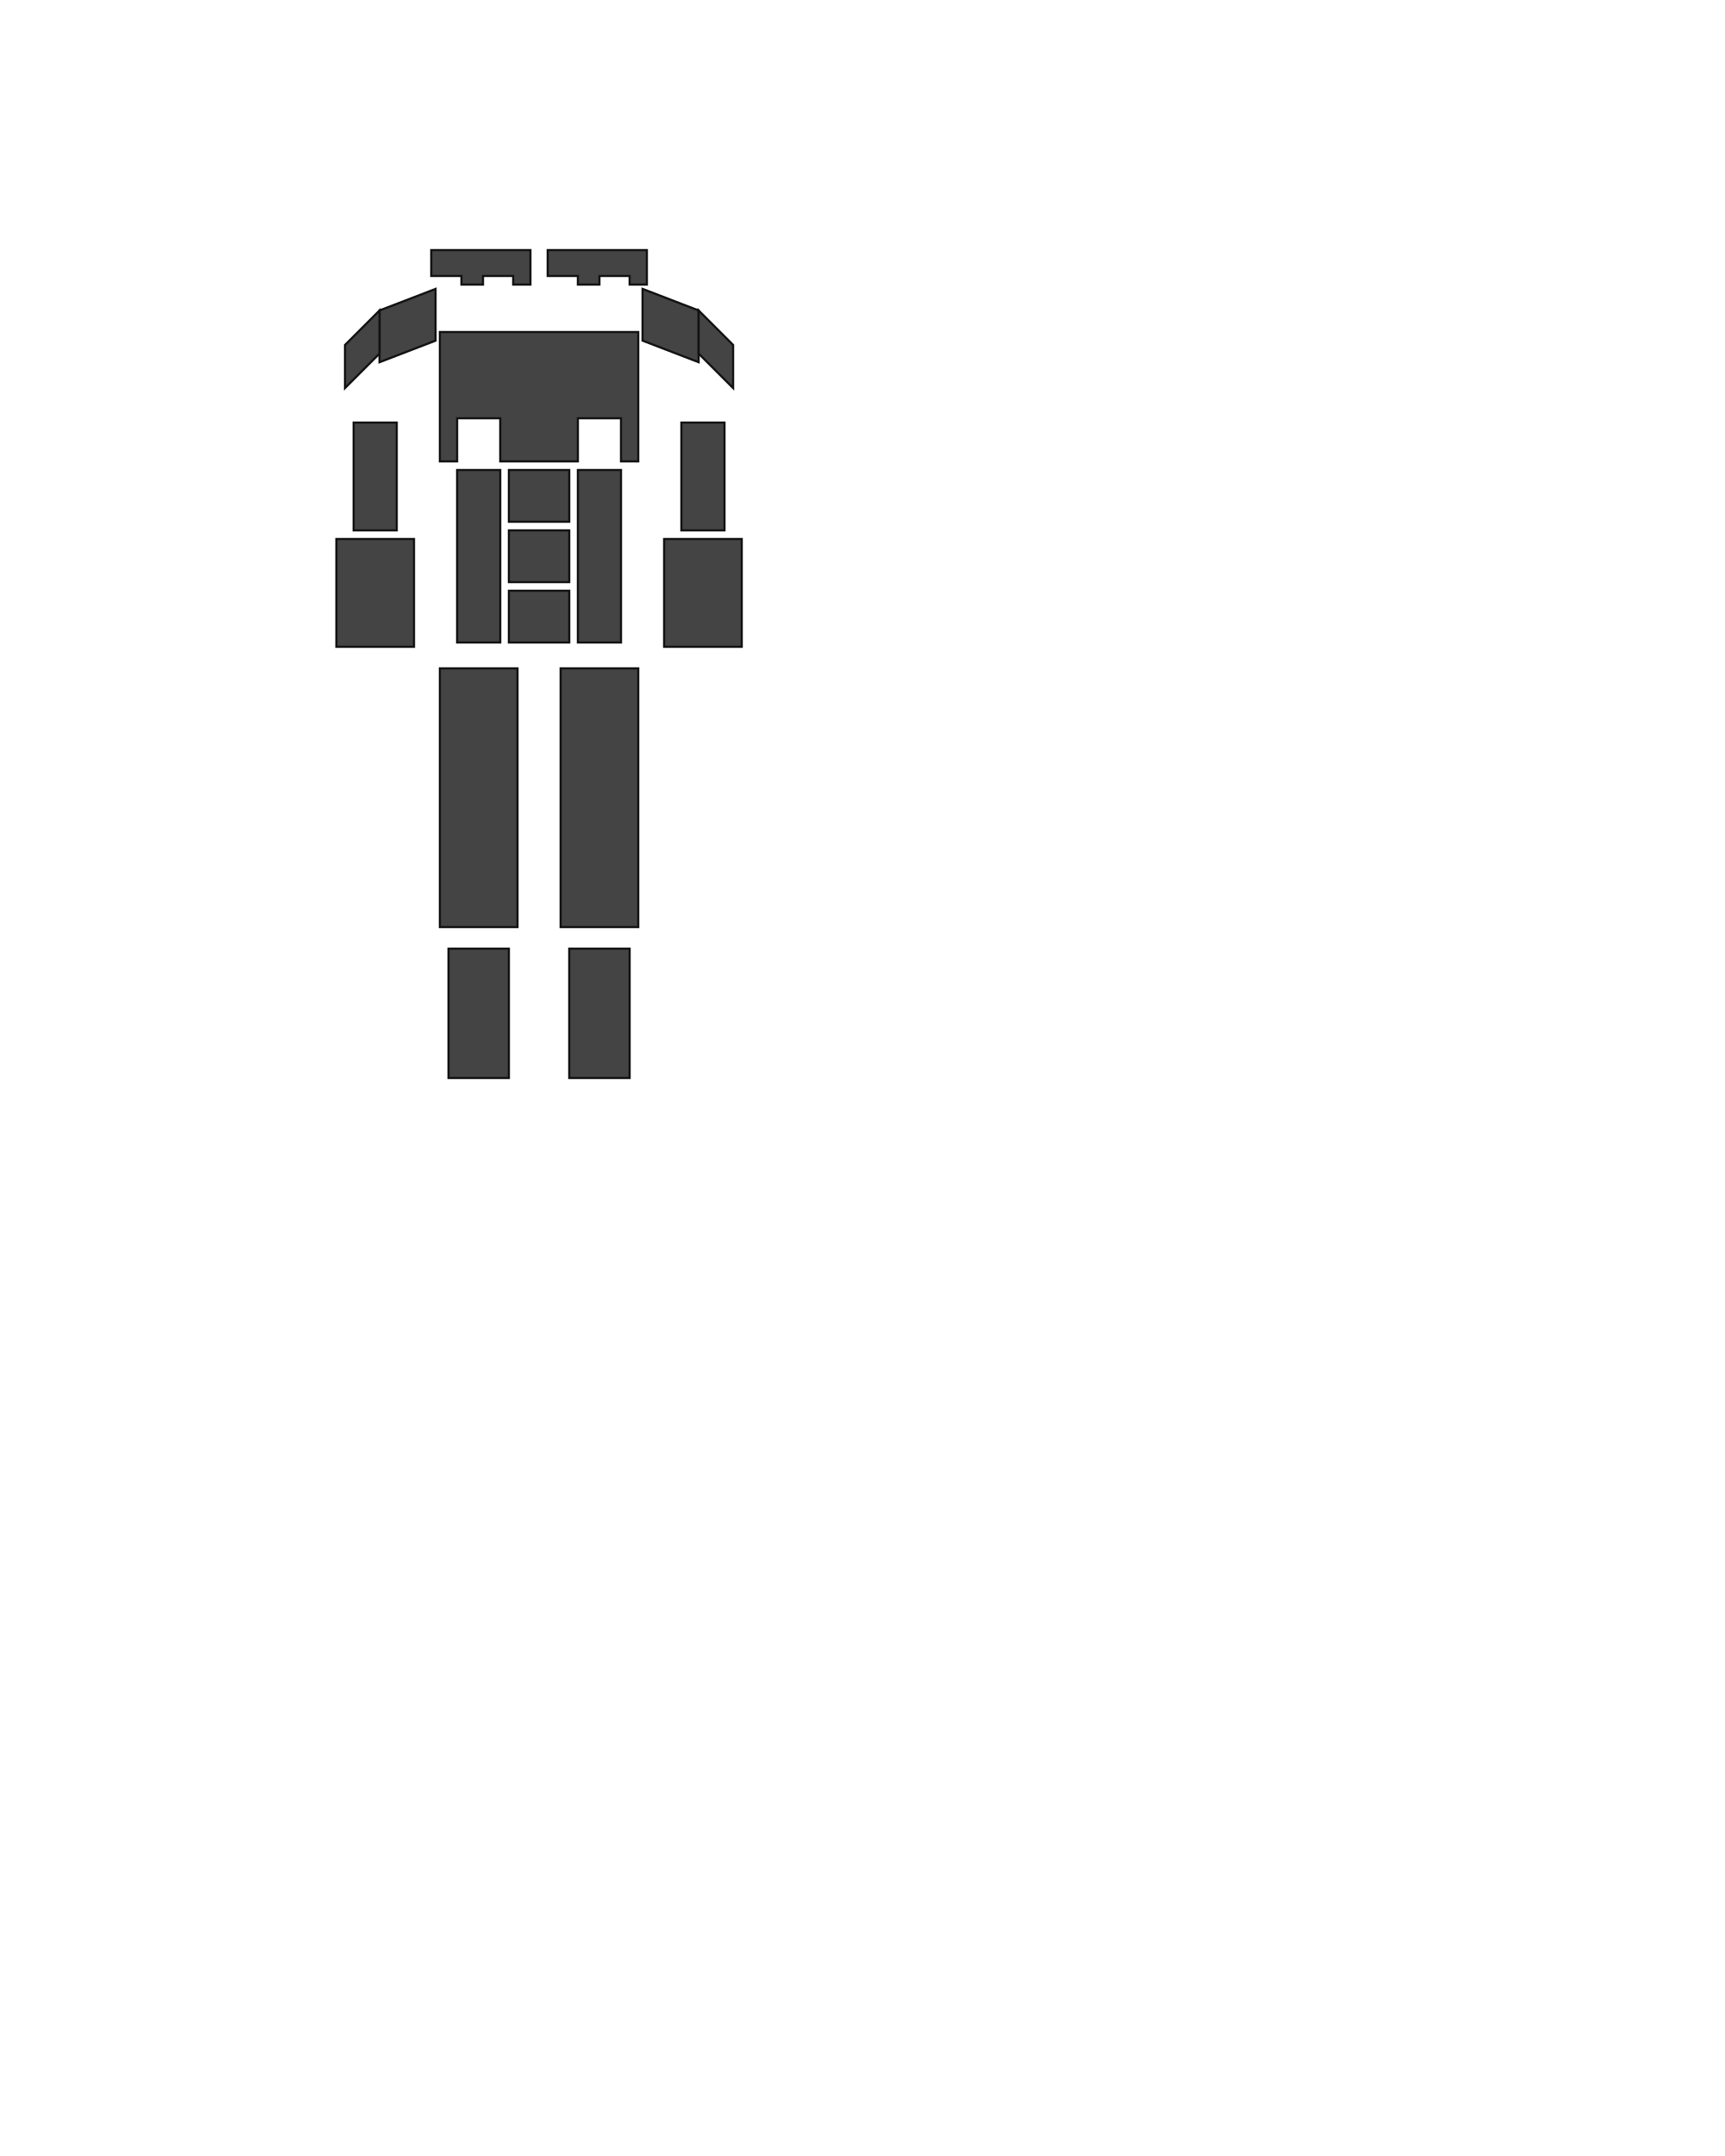
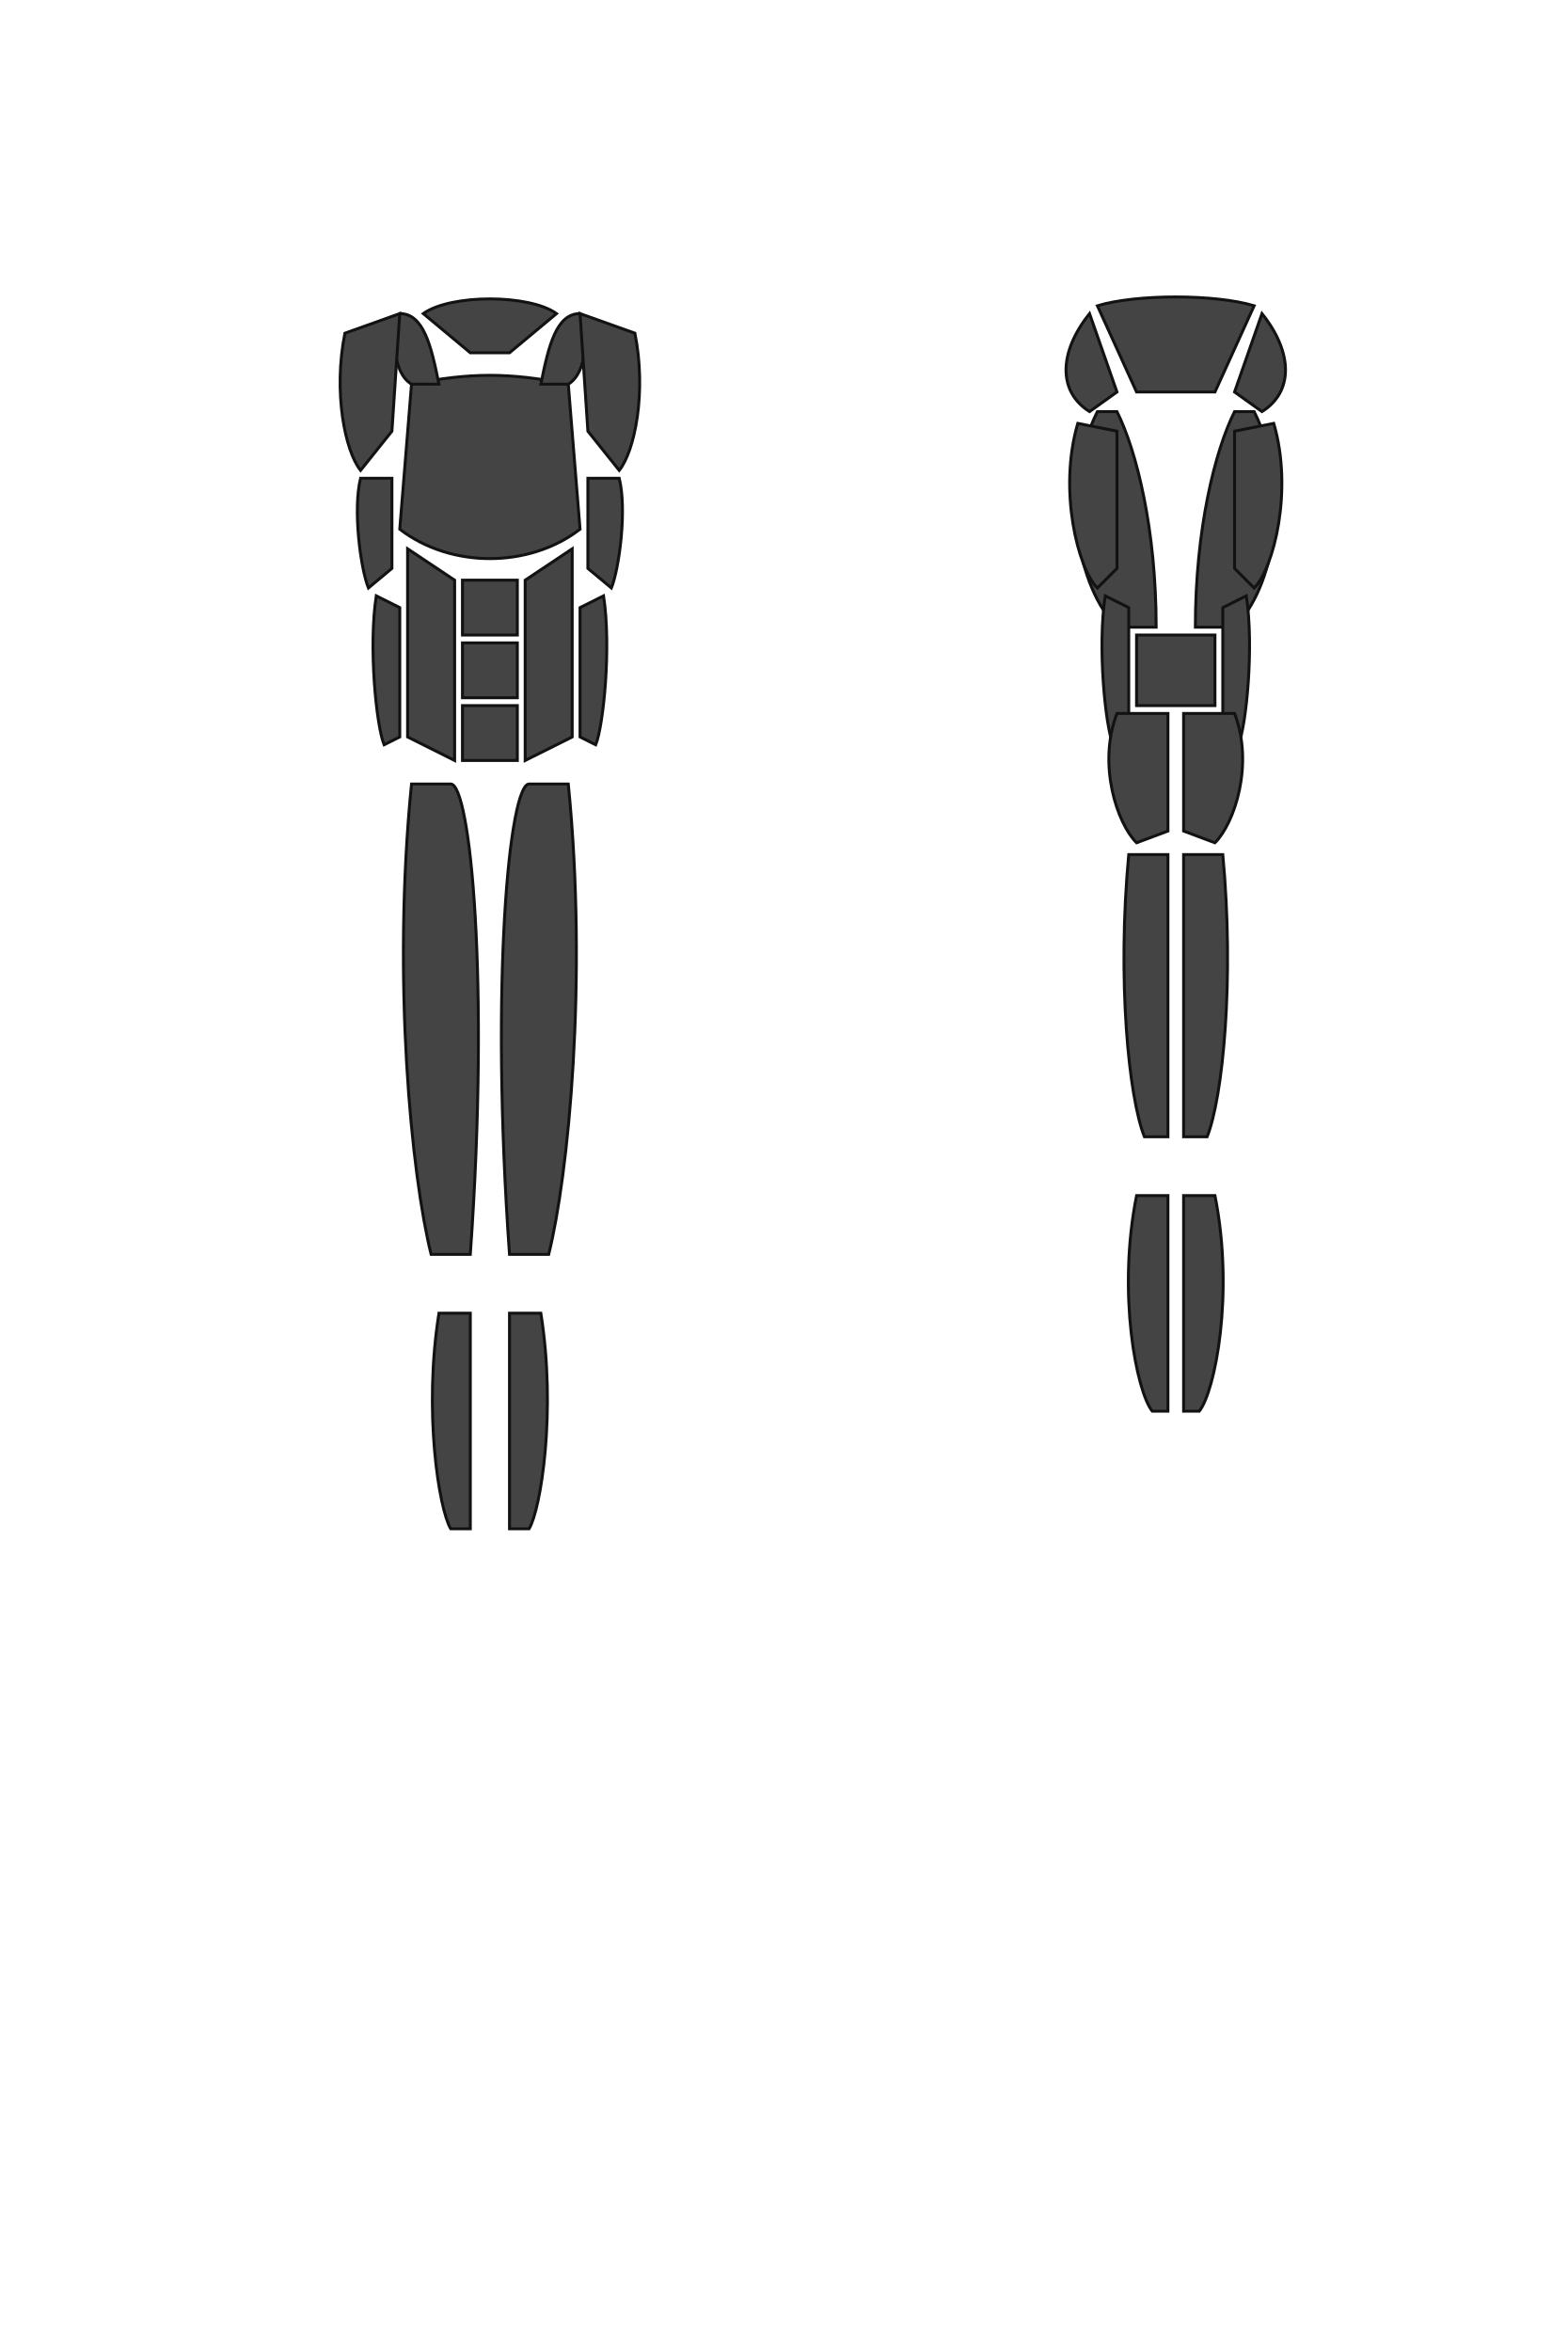
- <svg xmlns="http://www.w3.org/2000/svg" viewBox="0 0 400 500">
+ <svg xmlns="http://www.w3.org/2000/svg" viewBox="0 0 400 600">
  <style>
-     .muscle { fill: #444; stroke: #121212; stroke-width: 0.5; transition: fill 0.3s ease-in-out; }
-     .hidden { display: none; }
+     .muscle { 
+       fill: #444; /* Default unranked color */
+       stroke: #121212; /* Outline color */
+       stroke-width: 0.75; 
+       transition: fill 0.3s ease-in-out; 
+     }
  </style>
  <g id="front-view">
-     <path id="traps" class="muscle" d="M100,58 h23 v8 h-4 v-2 h-7 v2 h-5 v-2 h-7z M127,58 h23 v8 h-4 v-2 h-7 v2 h-5 v-2 h-7z" />
-     <path id="front-delts" class="muscle" d="M101,67 l-13,5 v12 l13,-5z M149,67 l13,5 v12 l-13,-5z" />
-     <path id="side-delts" class="muscle" d="M88,72 l-8,8 v10 l8,-8z M162,72 l8,8 v10 l-8,-8z" />
-     <path id="chest" class="muscle" d="M102,77 h46 v30 h-4 v-10 h-10 v10 h-18 v-10 h-10 v10 h-4z" />
-     <path id="biceps" class="muscle" d="M82,98 h10 v25 h-10z M158,98 h10 v25 h-10z" />
-     <path id="forearms" class="muscle" d="M78,125 h18 v25 h-18z M154,125 h18 v25 h-18z" />
-     <path id="abs" class="muscle" d="M118,109 h14 v12 h-14z M118,123 h14 v12 h-14z M118,137 h14 v12 h-14z" />
-     <path id="obliques" class="muscle" d="M106,109 h10 v40 h-10z M134,109 h10 v40 h-10z" />
-     <path id="quads" class="muscle" d="M102,155 h18 v60 h-18z M130,155 h18 v60 h-18z" />
-     <path id="calves" class="muscle" d="M104,220 h14 v30 h-14z M132,220 h14 v30 h-14z" />
+     <path id="chest" class="muscle" d="M105,98 C120,95 130,95 145,98 L148,135 C135,145 115,145 102,135 Z" />
+     <path id="abs" class="muscle" d="M118,148 H132 V162 H118 Z M118,164 H132 V178 H118 Z M118,180 H132 V194 H118 Z" />
+     <path id="obliques" class="muscle" d="M104,140 L116,148 V194 L104,188 Z M146,140 L134,148 V194 L146,188 Z" />
+     <path id="front-delts" class="muscle" d="M102,80 C100,85 100,95 105,98 L112,98 C110,88 108,80 102,80 Z M148,80 C150,85 150,95 145,98 L138,98 C140,88 142,80 148,80 Z" />
+     <path id="side-delts" class="muscle" d="M102,80 L88,85 C85,100 88,115 92,120 L100,110 Z M148,80 L162,85 C165,100 162,115 158,120 L150,110 Z" />
+     <path id="biceps" class="muscle" d="M92,122 C90,130 92,145 94,150 L100,145 V122 Z M158,122 C160,130 158,145 156,150 L150,145 V122 Z" />
+     <path id="forearms" class="muscle" d="M96,152 C94,165 96,185 98,190 L102,188 V155 Z M154,152 C156,165 154,185 152,190 L148,188 V155 Z" />
+     <path id="quads" class="muscle" d="M105,200 C100,250 105,300 110,320 L120,320 C125,250 120,200 115,200 Z M145,200 C150,250 145,300 140,320 L130,320 C125,250 130,200 135,200 Z" />
+     <path id="calves" class="muscle" d="M112,335 C108,360 112,385 115,390 L120,390 V335 Z M138,335 C142,360 138,385 135,390 L130,390 V335 Z" />
+     <path id="traps" class="muscle" d="M108,80 C115,75 135,75 142,80 L130,90 L120,90 Z" />
  </g>
-   <g id="back-view" class="hidden">
-     <path id="traps-back" class="muscle" d="M275,58 h50 v15 l-25,20 l-25,-20z" />
-     <path id="rear-delts" class="muscle" d="M260,68 l-10,5 v15 l10,-5z M340,68 l10,5 v15 l-10,-5z" />
-     <path id="triceps" class="muscle" d="M255,95 h10 v25 h-10z M335,95 h10 v25 h-10z" />
-     <path id="forearms-back" class="muscle" d="M252,122 h16 v25 h-16z M332,122 h16 v25 h-16z" />
-     <path id="lats" class="muscle" d="M278,85 l-15,40 h15z M322,85 l15,40 h-15z" />
-     <path id="lower-back" class="muscle" d="M280,127 h40 v25 h-40z" />
-     <path id="glutes" class="muscle" d="M275,155 h23 v25 h-23z M302,155 h23 v25 h-23z" />
-     <path id="hamstrings" class="muscle" d="M278,182 h18 v40 h-18z M304,182 h18 v40 h-18z" />
-     <path id="calves-back" class="muscle" d="M280,225 h14 v30 h-14z M306,225 h14 v30 h-14z" />
+   <g id="back-view">
+     <path id="traps-back" class="muscle" d="M280,78 C290,75 310,75 320,78 L310,100 L290,100 Z" />
+     <path id="lats" class="muscle" d="M280,105 C270,125 275,150 285,160 L295,160 C295,135 290,115 285,105 Z M320,105 C330,125 325,150 315,160 L305,160 C305,135 310,115 315,105 Z" />
+     <path id="lower-back" class="muscle" d="M290,162 H310 V180 H290 Z" />
+     <path id="rear-delts" class="muscle" d="M278,80 C270,90 270,100 278,105 L285,100 Z M322,80 C330,90 330,100 322,105 L315,100 Z" />
+     <path id="triceps" class="muscle" d="M275,108 C270,125 275,145 280,150 L285,145 V110 Z M325,108 C330,125 325,145 320,150 L315,145 V110 Z" />
+     <path id="forearms-back" class="muscle" d="M282,152 C280,165 282,185 284,190 L288,188 V155 Z M318,152 C320,165 318,185 316,190 L312,188 V155 Z" />
+     <path id="glutes" class="muscle" d="M285,182 C280,195 285,210 290,215 L298,212 V182 Z M315,182 C320,195 315,210 310,215 L302,212 V182 Z" />
+     <path id="hamstrings" class="muscle" d="M288,218 C285,250 288,280 292,290 L298,290 V218 Z M312,218 C315,250 312,280 308,290 L302,290 V218 Z" />
+     <path id="calves-back" class="muscle" d="M290,305 C285,330 290,355 294,360 L298,360 V305 Z M310,305 C315,330 310,355 306,360 L302,360 V305 Z" />
  </g>
</svg>
